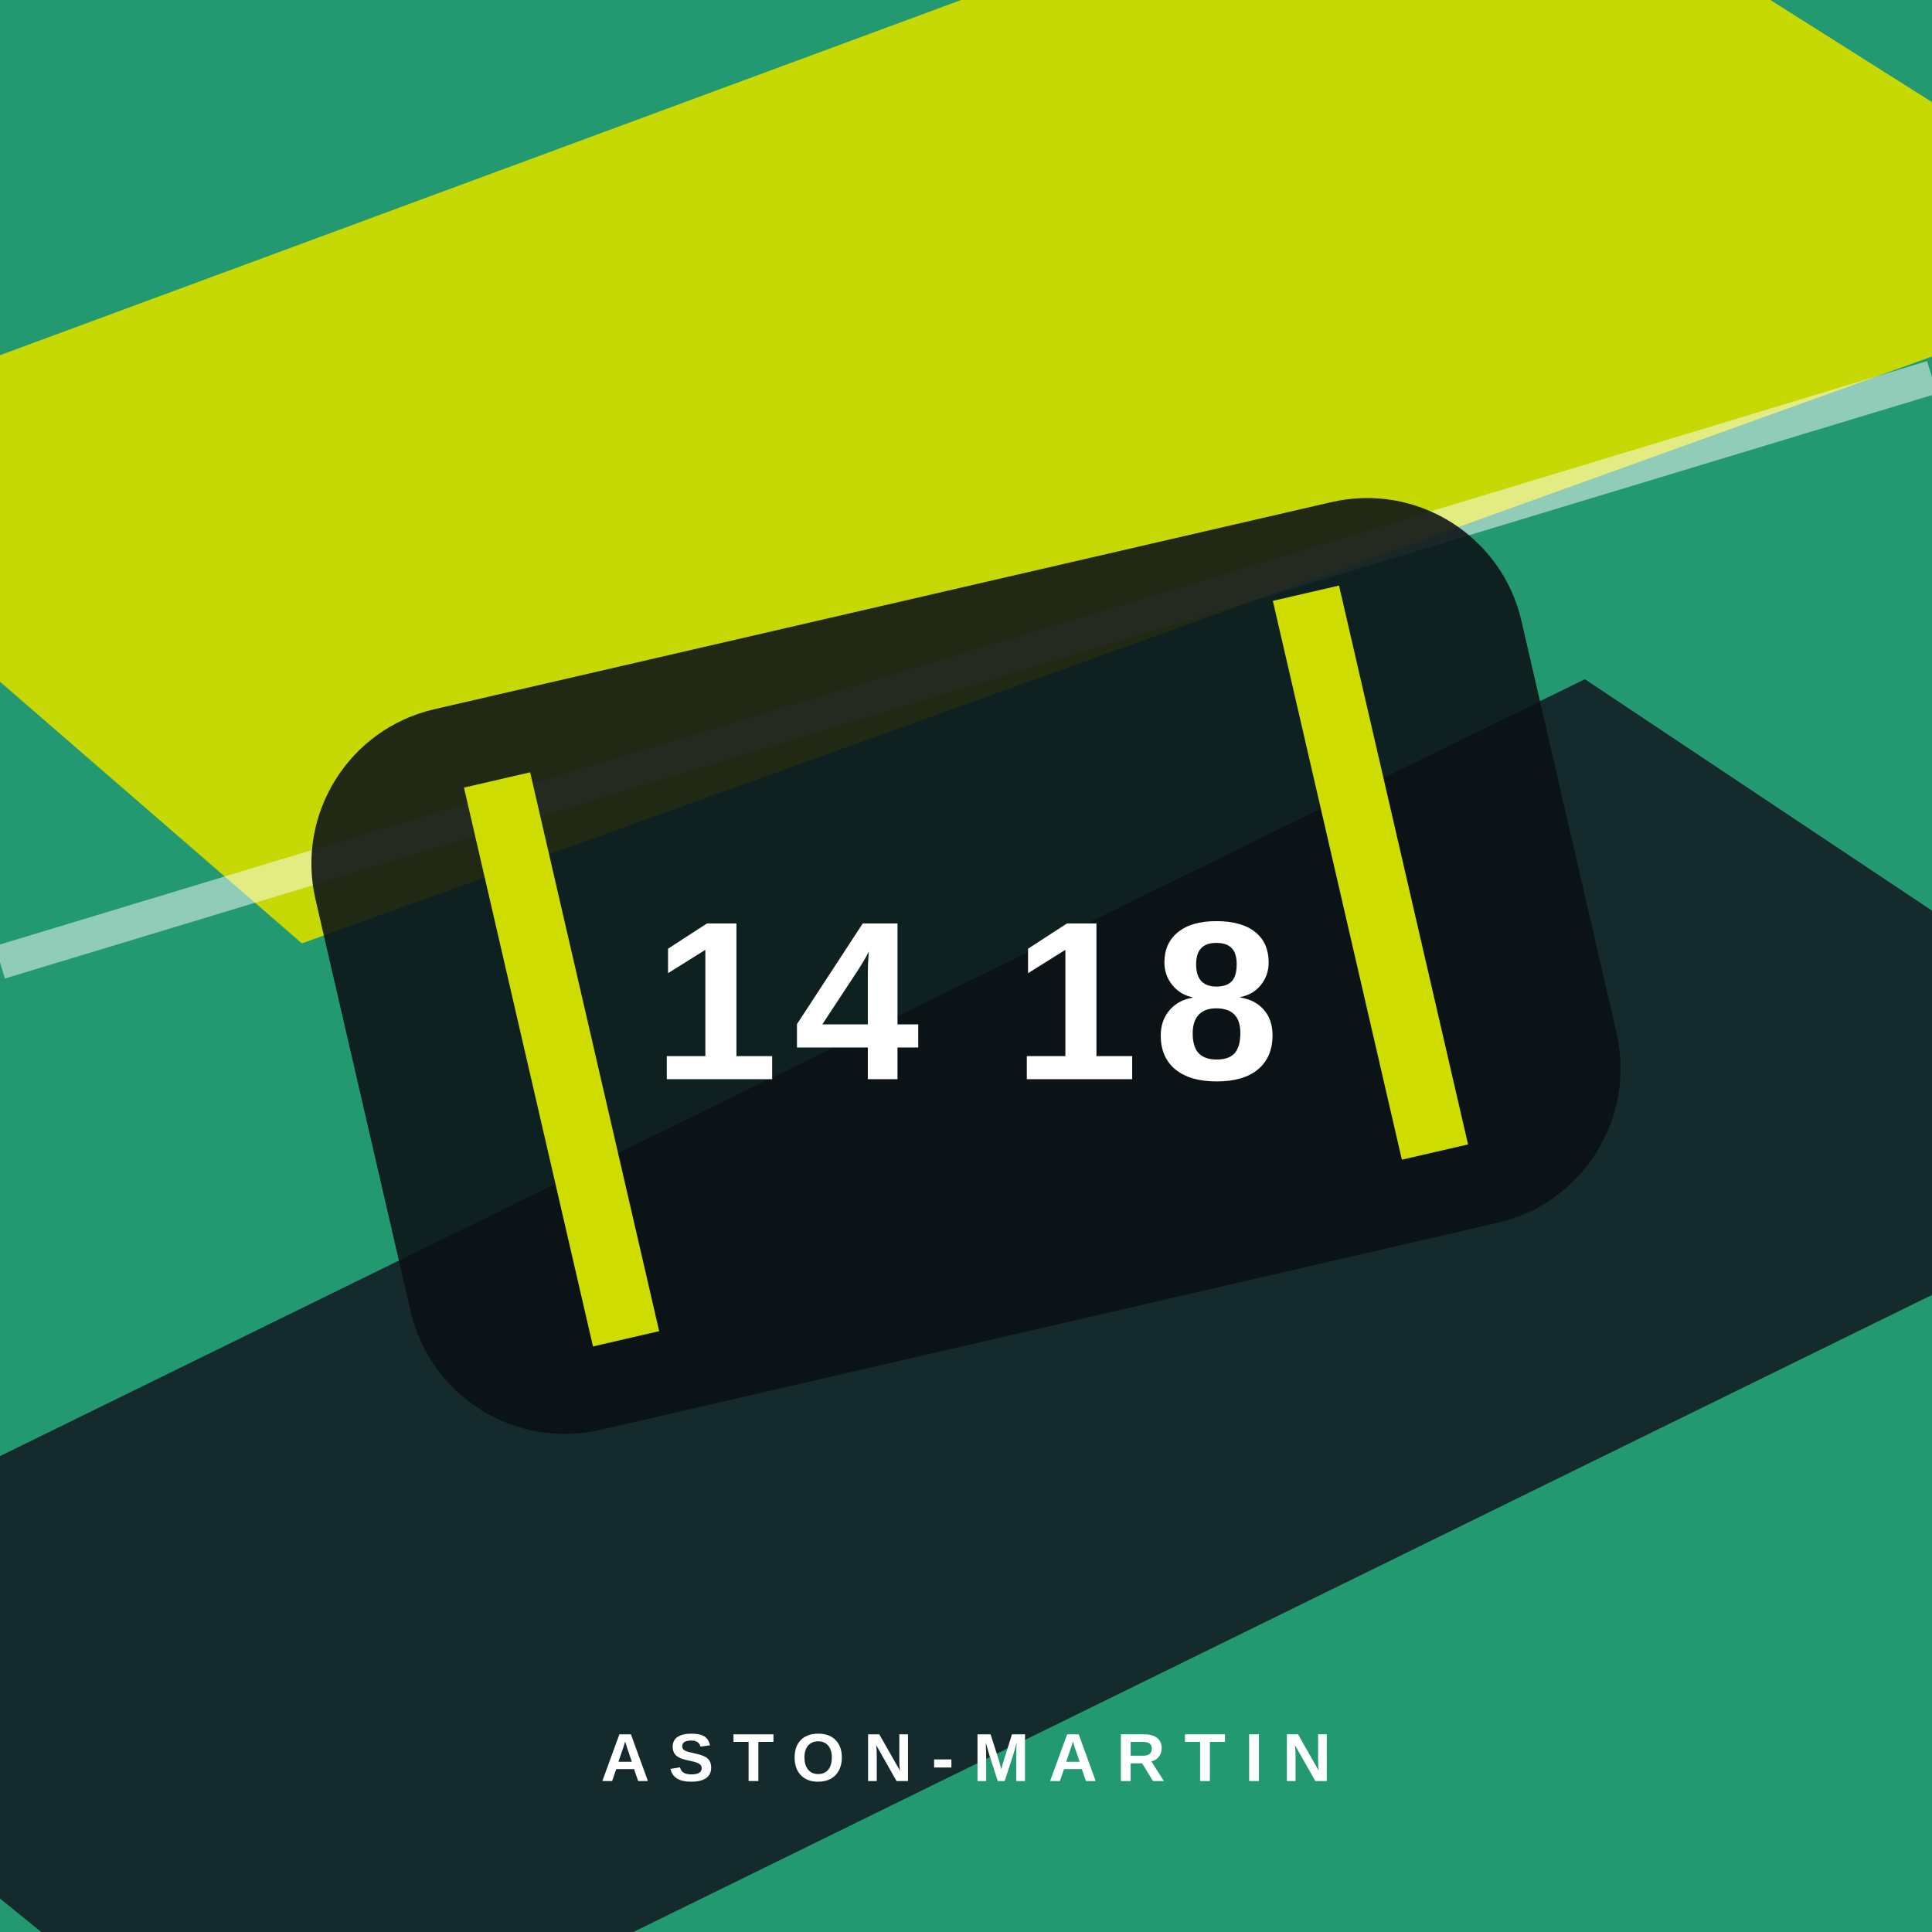
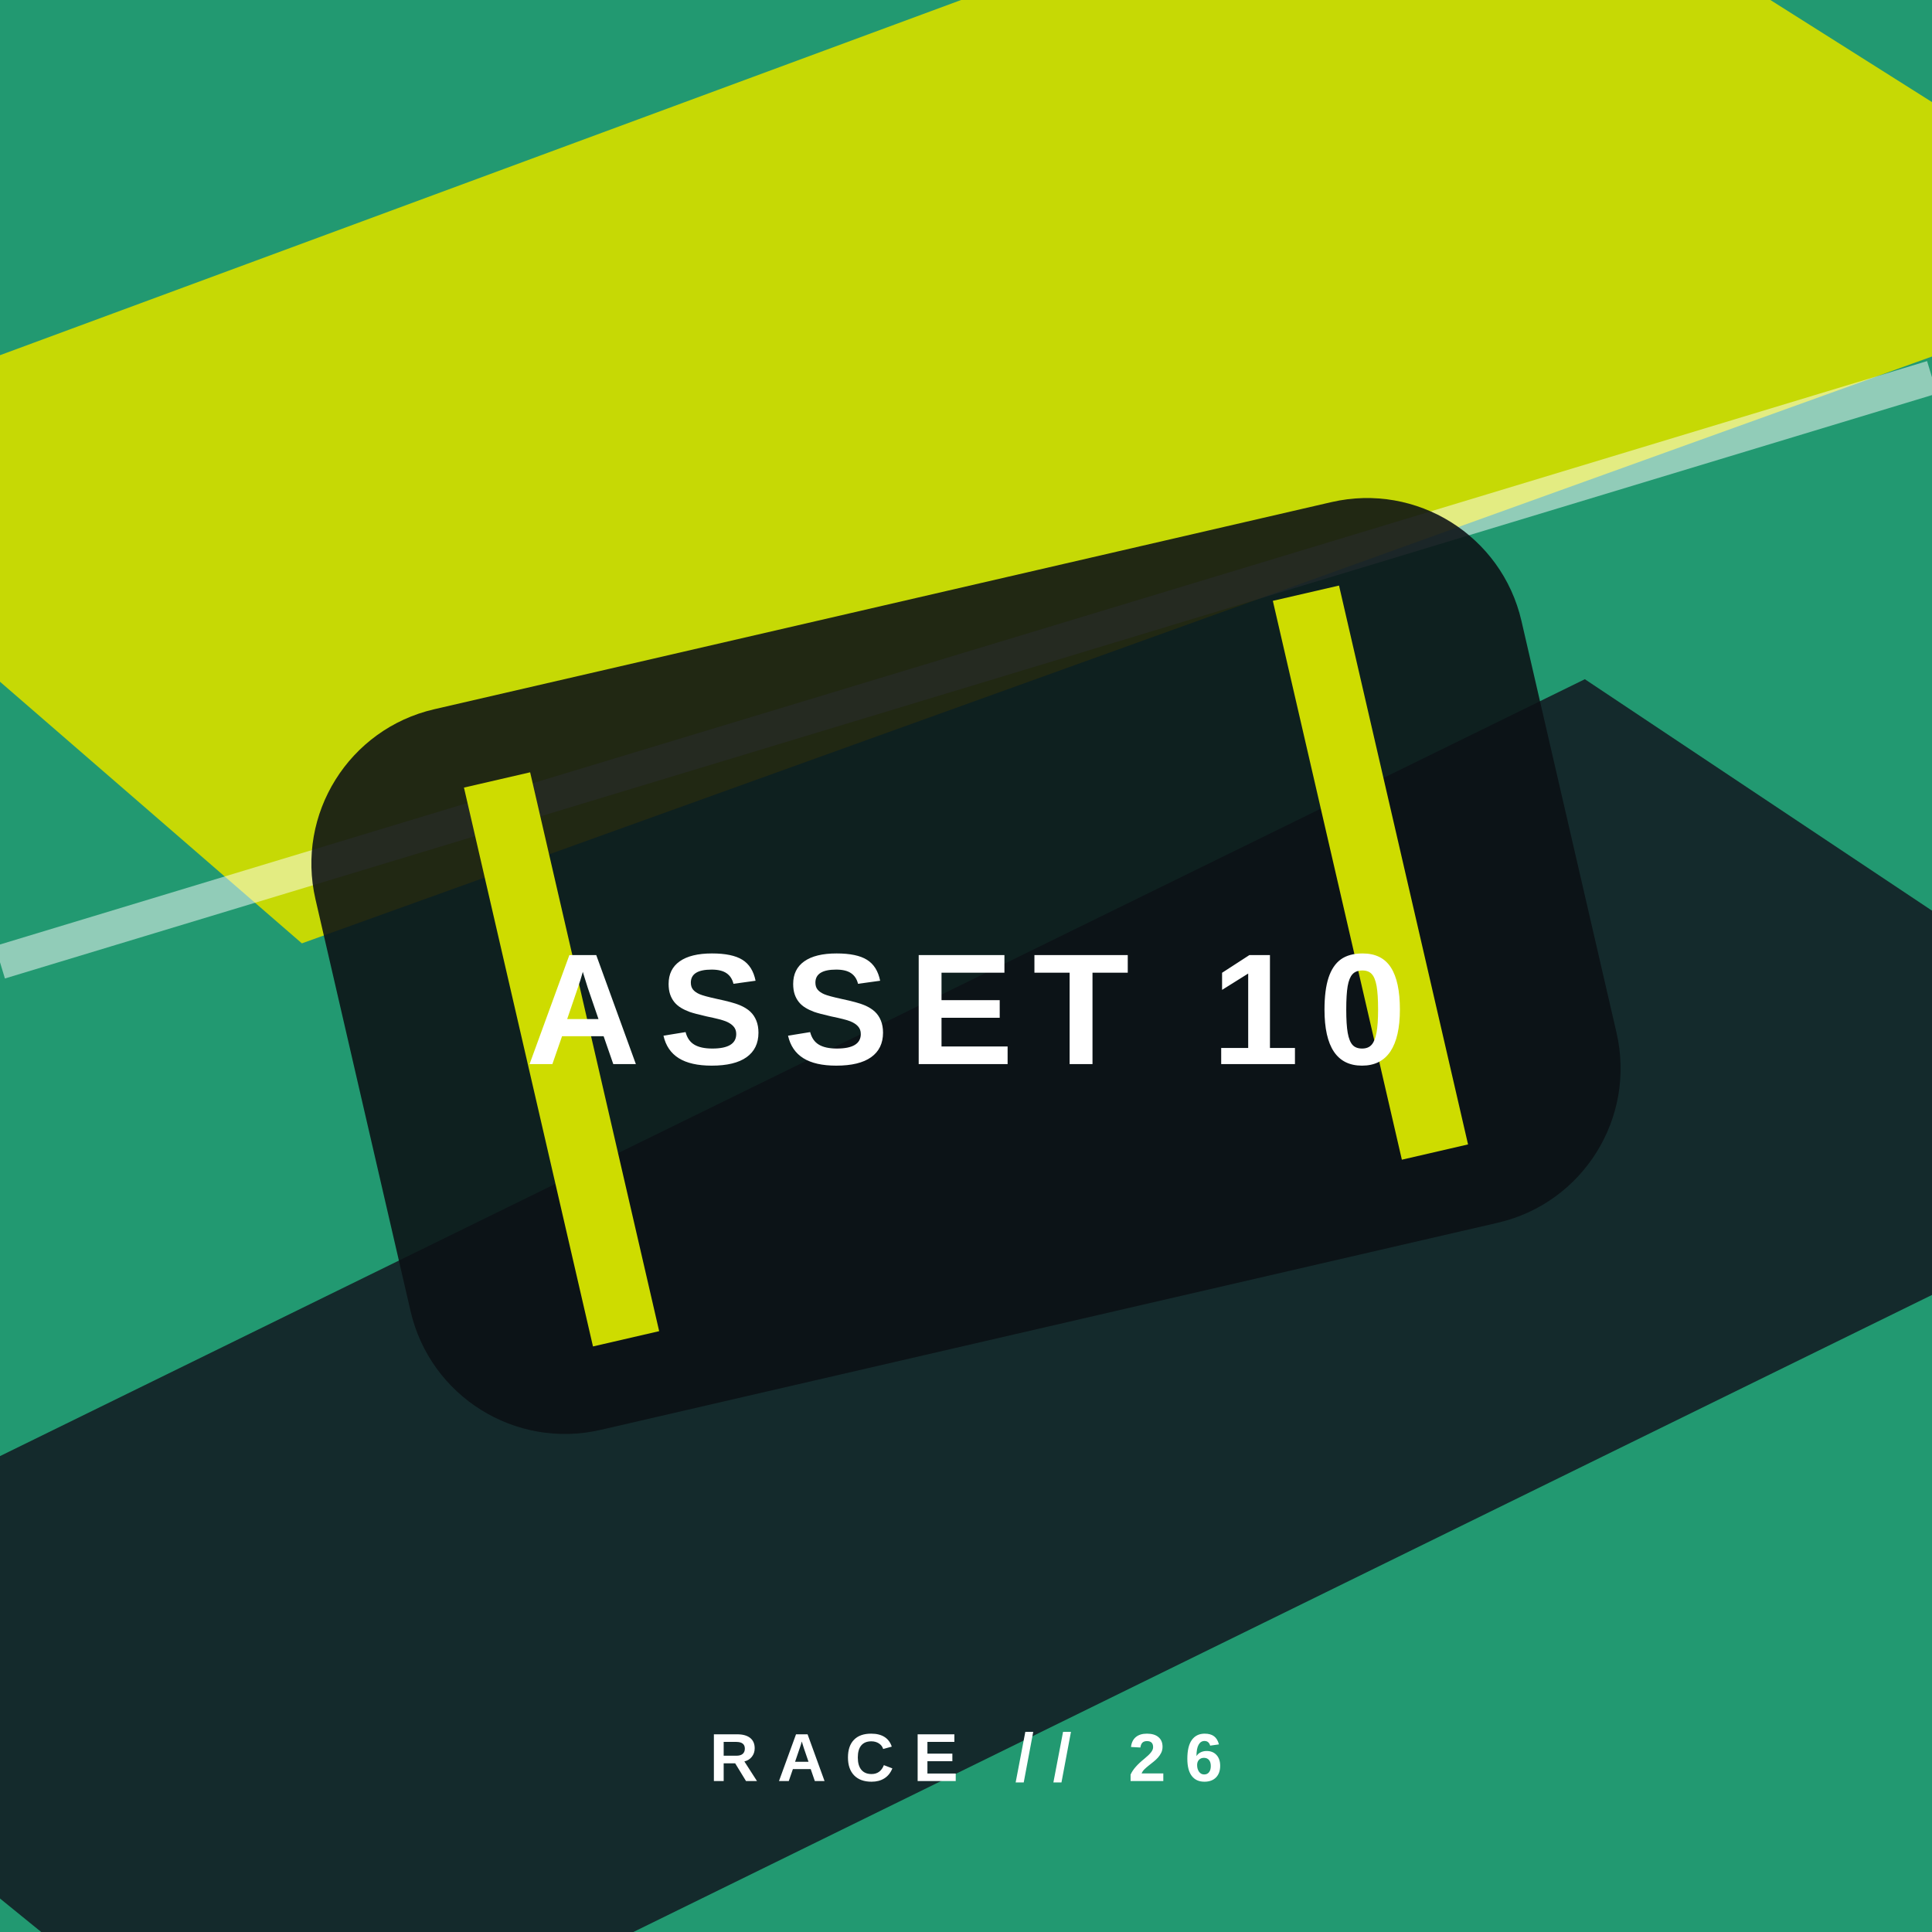
<svg xmlns="http://www.w3.org/2000/svg" width="512" height="512" viewBox="0 0 512 512">
  <rect width="512" height="512" fill="#229971" />
  <path d="M-70 120 L390 -50 L580 70 L80 250 Z" fill="#CEDC00" opacity=".95" />
  <path d="M-90 430 L420 180 L600 300 L70 560 Z" fill="#111820" opacity=".86" />
  <path d="M0 255 L512 100" stroke="#fff" stroke-opacity=".5" stroke-width="9" />
  <g transform="rotate(77 256 256)">
    <rect x="158" y="92" width="196" height="328" rx="42" fill="#0b1014" opacity=".88" />
    <path d="M180 146 H332" stroke="#CEDC00" stroke-width="18" />
    <path d="M180 366 H332" stroke="#CEDC00" stroke-width="18" />
  </g>
-   <text x="256" y="286" text-anchor="middle" fill="#fff" font-family="Arial, sans-serif" font-size="60" font-weight="700" letter-spacing="4">14 18</text>
-   <text x="256" y="472" text-anchor="middle" fill="#fff" font-family="Arial, sans-serif" font-size="18" font-weight="700" letter-spacing="5">ASTON-MARTIN</text>
+   <text x="256" y="282" text-anchor="middle" fill="#fff" font-family="Arial, sans-serif" font-size="42" font-weight="700" letter-spacing="5">ASSET 10</text>
+   <text x="256" y="472" text-anchor="middle" fill="#fff" font-family="Arial, sans-serif" font-size="18" font-weight="700" letter-spacing="5">RACE // 26</text>
</svg>
